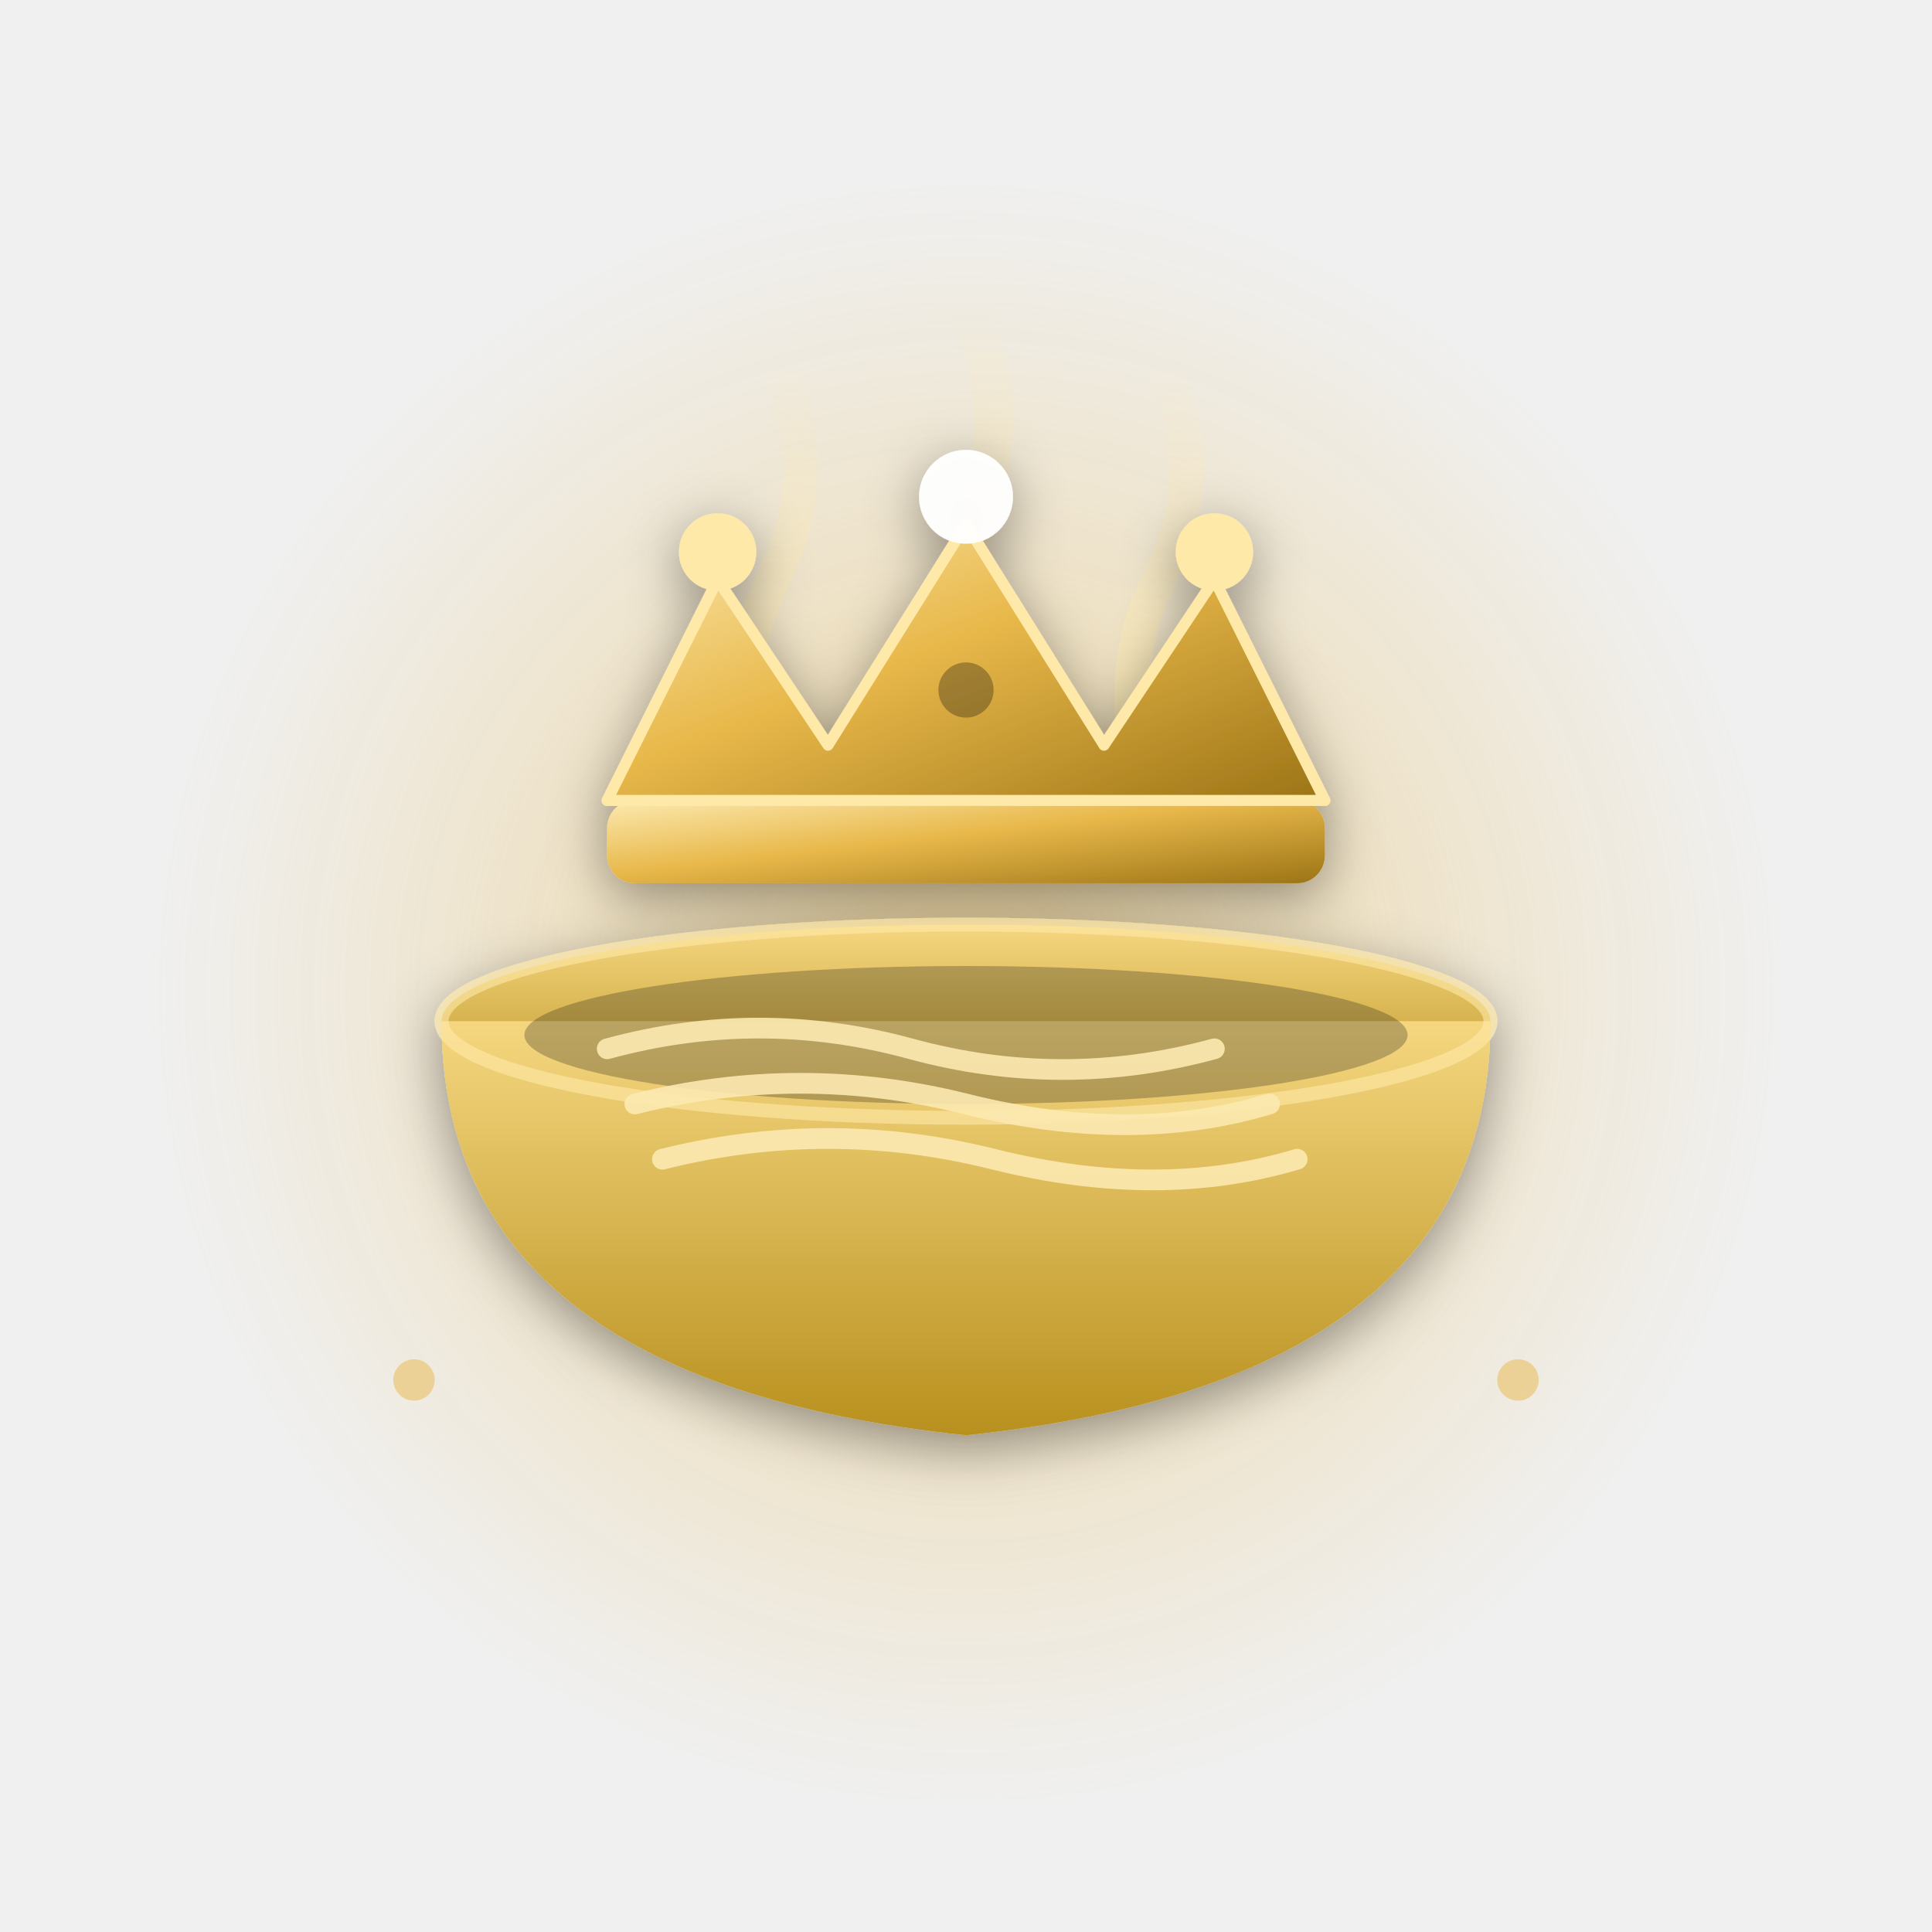
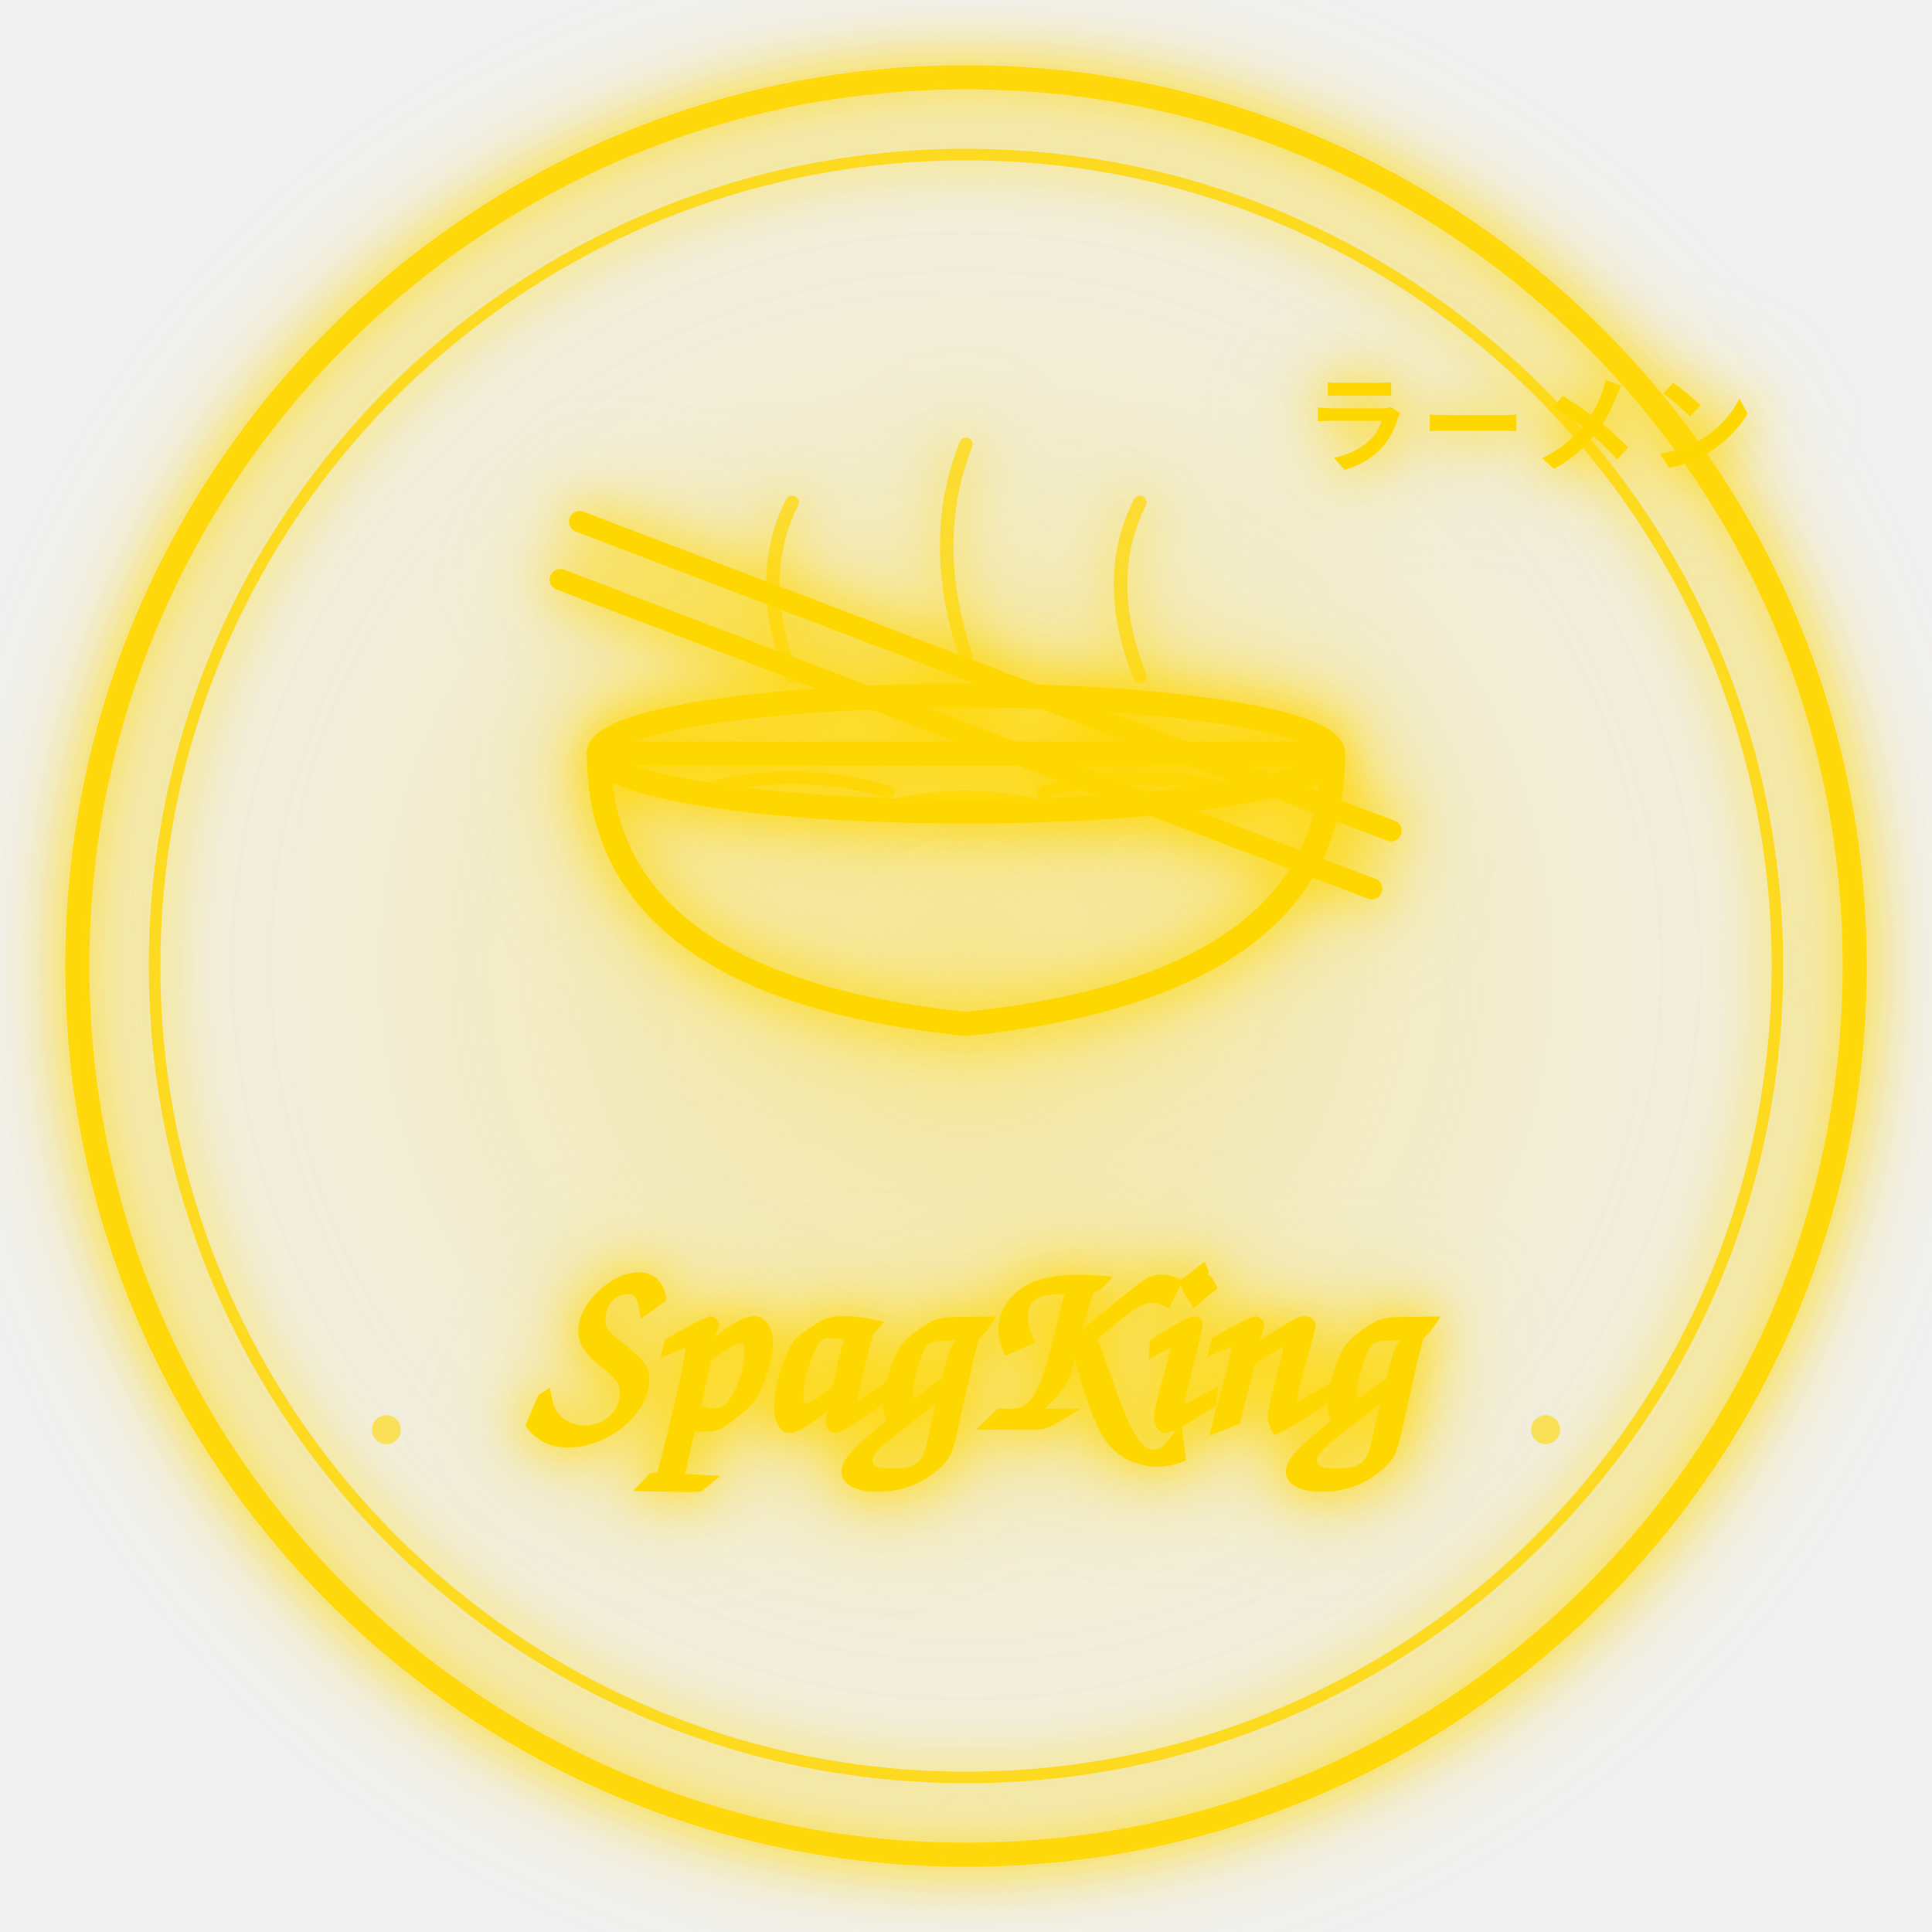
- <svg xmlns="http://www.w3.org/2000/svg" width="140" height="140" viewBox="0 0 140 140" fill="none">
+ <svg xmlns="http://www.w3.org/2000/svg" width="200" height="200" viewBox="0 0 200 200" fill="none">
  <defs>
-     <linearGradient id="crownGrad" x1="0%" y1="0%" x2="100%" y2="100%">
-       <stop offset="0%" stop-color="#FCE9B0" />
-       <stop offset="45%" stop-color="#E8B84A" />
-       <stop offset="100%" stop-color="#9C7416" />
-     </linearGradient>
-     <linearGradient id="bowlGrad" x1="0%" y1="0%" x2="0%" y2="100%">
-       <stop offset="0%" stop-color="#F5D780" />
-       <stop offset="100%" stop-color="#B8901E" />
-     </linearGradient>
-     <linearGradient id="steamGrad" x1="0%" y1="100%" x2="0%" y2="0%">
-       <stop offset="0%" stop-color="#FCE9B0" stop-opacity="0.9" />
-       <stop offset="100%" stop-color="#FCE9B0" stop-opacity="0" />
-     </linearGradient>
-     <radialGradient id="glowGrad" cx="50%" cy="50%" r="50%">
-       <stop offset="0%" stop-color="#E8B84A" stop-opacity="0.5" />
-       <stop offset="100%" stop-color="#E8B84A" stop-opacity="0" />
+     <radialGradient id="bowlGlow" cx="50%" cy="50%" r="50%">
+       <stop offset="0%" stop-color="#FFD700" stop-opacity="0.35" />
+       <stop offset="100%" stop-color="#FFD700" stop-opacity="0" />
    </radialGradient>
-     <filter id="softShadow" x="-50%" y="-50%" width="200%" height="200%">
-       <feGaussianBlur in="SourceAlpha" stdDeviation="2" />
-       <feOffset dx="0" dy="1" result="offsetblur" />
-       <feComponentTransfer>
-         <feFuncA type="linear" slope="0.4" />
-       </feComponentTransfer>
+     <filter id="neonGlow" x="-50%" y="-50%" width="200%" height="200%">
+       <feGaussianBlur stdDeviation="2.5" result="blur1" />
+       <feGaussianBlur stdDeviation="5" result="blur2" />
      <feMerge>
-         <feMergeNode />
+         <feMergeNode in="blur2" />
+         <feMergeNode in="blur1" />
        <feMergeNode in="SourceGraphic" />
      </feMerge>
    </filter>
  </defs>
-   <circle cx="70" cy="72" r="60" fill="url(#glowGrad)" />
-   <g opacity="0.85">
-     <path d="M 56 60 Q 52 50 56 42 Q 60 34 56 26" stroke="url(#steamGrad)" stroke-width="2.5" stroke-linecap="round" fill="none" />
-     <path d="M 70 58 Q 66 48 70 40 Q 74 30 70 22" stroke="url(#steamGrad)" stroke-width="2.8" stroke-linecap="round" fill="none" />
-     <path d="M 84 60 Q 80 50 84 42 Q 88 34 84 26" stroke="url(#steamGrad)" stroke-width="2.5" stroke-linecap="round" fill="none" />
+   <circle cx="100" cy="100" r="95" fill="url(#bowlGlow)" />
+   <circle cx="100" cy="100" r="92" stroke="#FFD700" stroke-width="2.5" fill="none" opacity="0.95" filter="url(#neonGlow)" />
+   <circle cx="100" cy="100" r="84" stroke="#FFD700" stroke-width="1.2" fill="none" opacity="0.85" filter="url(#neonGlow)" />
+   <g filter="url(#neonGlow)">
+     <text x="135" y="48" fill="#FFD700" font-family="sans-serif" font-size="11" font-weight="600" letter-spacing="1">ラーメン</text>
+     <path d="M 62 78 Q 62 102 100 106 Q 138 102 138 78 Z" fill="none" stroke="#FFD700" stroke-width="2.5" stroke-linejoin="round" />
+     <ellipse cx="100" cy="78" rx="38" ry="6" fill="none" stroke="#FFD700" stroke-width="2.5" />
+     <path d="M 72 82 Q 82 79 92 82" stroke="#FFD700" stroke-width="1.3" fill="none" opacity="0.85" stroke-linecap="round" />
+     <path d="M 90 84 Q 100 81 110 84" stroke="#FFD700" stroke-width="1.3" fill="none" opacity="0.85" stroke-linecap="round" />
+     <path d="M 108 82 Q 118 79 128 82" stroke="#FFD700" stroke-width="1.3" fill="none" opacity="0.85" stroke-linecap="round" />
+     <path d="M 82 70 Q 78 60 82 52" stroke="#FFD700" stroke-width="1.4" fill="none" opacity="0.7" stroke-linecap="round" />
+     <path d="M 100 68 Q 96 56 100 46" stroke="#FFD700" stroke-width="1.4" fill="none" opacity="0.7" stroke-linecap="round" />
+     <path d="M 118 70 Q 114 60 118 52" stroke="#FFD700" stroke-width="1.4" fill="none" opacity="0.7" stroke-linecap="round" />
+     <line x1="58" y1="60" x2="142" y2="92" stroke="#FFD700" stroke-width="2.2" stroke-linecap="round" />
+     <line x1="60" y1="54" x2="144" y2="86" stroke="#FFD700" stroke-width="2.2" stroke-linecap="round" />
+     <text x="100" y="148" text-anchor="middle" fill="#FFD700" font-family="'Pacifico','Brush Script MT',cursive" font-size="26" font-weight="700">SpagKing</text>
  </g>
-   <g filter="url(#softShadow)">
-     <rect x="44" y="58" width="52" height="6" rx="2" fill="url(#crownGrad)" />
-     <path d="M 44 58 L 52 42 L 60 54 L 70 38 L 80 54 L 88 42 L 96 58 Z" fill="url(#crownGrad)" stroke="#FFE9A8" stroke-width="0.8" stroke-linejoin="round" />
-     <circle cx="52" cy="40" r="2.8" fill="#FFE9A8" />
-     <circle cx="70" cy="36" r="3.4" fill="#FFFFFF" opacity="0.95" />
-     <circle cx="88" cy="40" r="2.8" fill="#FFE9A8" />
-     <circle cx="70" cy="50" r="2" fill="#0B0B0B" opacity="0.3" />
-   </g>
-   <g filter="url(#softShadow)">
-     <ellipse cx="70" cy="74" rx="38" ry="7" fill="url(#bowlGrad)" />
-     <path d="M 32 74 Q 32 100 70 104 Q 108 100 108 74 Z" fill="url(#bowlGrad)" />
-     <ellipse cx="70" cy="74" rx="38" ry="7" fill="none" stroke="#FFE9A8" stroke-width="1" opacity="0.6" />
-     <ellipse cx="70" cy="75" rx="32" ry="5" fill="#0B0B0B" opacity="0.25" />
-     <g stroke="#FCE9B0" stroke-width="1.5" stroke-linecap="round" fill="none" opacity="0.9">
-       <path d="M 44 76 Q 55 73 66 76 Q 77 79 88 76" />
-       <path d="M 46 80 Q 58 77 70 80 Q 82 83 92 80" />
-       <path d="M 48 84 Q 60 81 72 84 Q 84 87 94 84" />
-     </g>
-   </g>
-   <circle cx="30" cy="100" r="1.5" fill="#E8B84A" opacity="0.5" />
-   <circle cx="110" cy="100" r="1.5" fill="#E8B84A" opacity="0.5" />
+   <circle cx="40" cy="148" r="1.5" fill="#FFD700" opacity="0.6" />
+   <circle cx="160" cy="148" r="1.5" fill="#FFD700" opacity="0.6" />
</svg>
